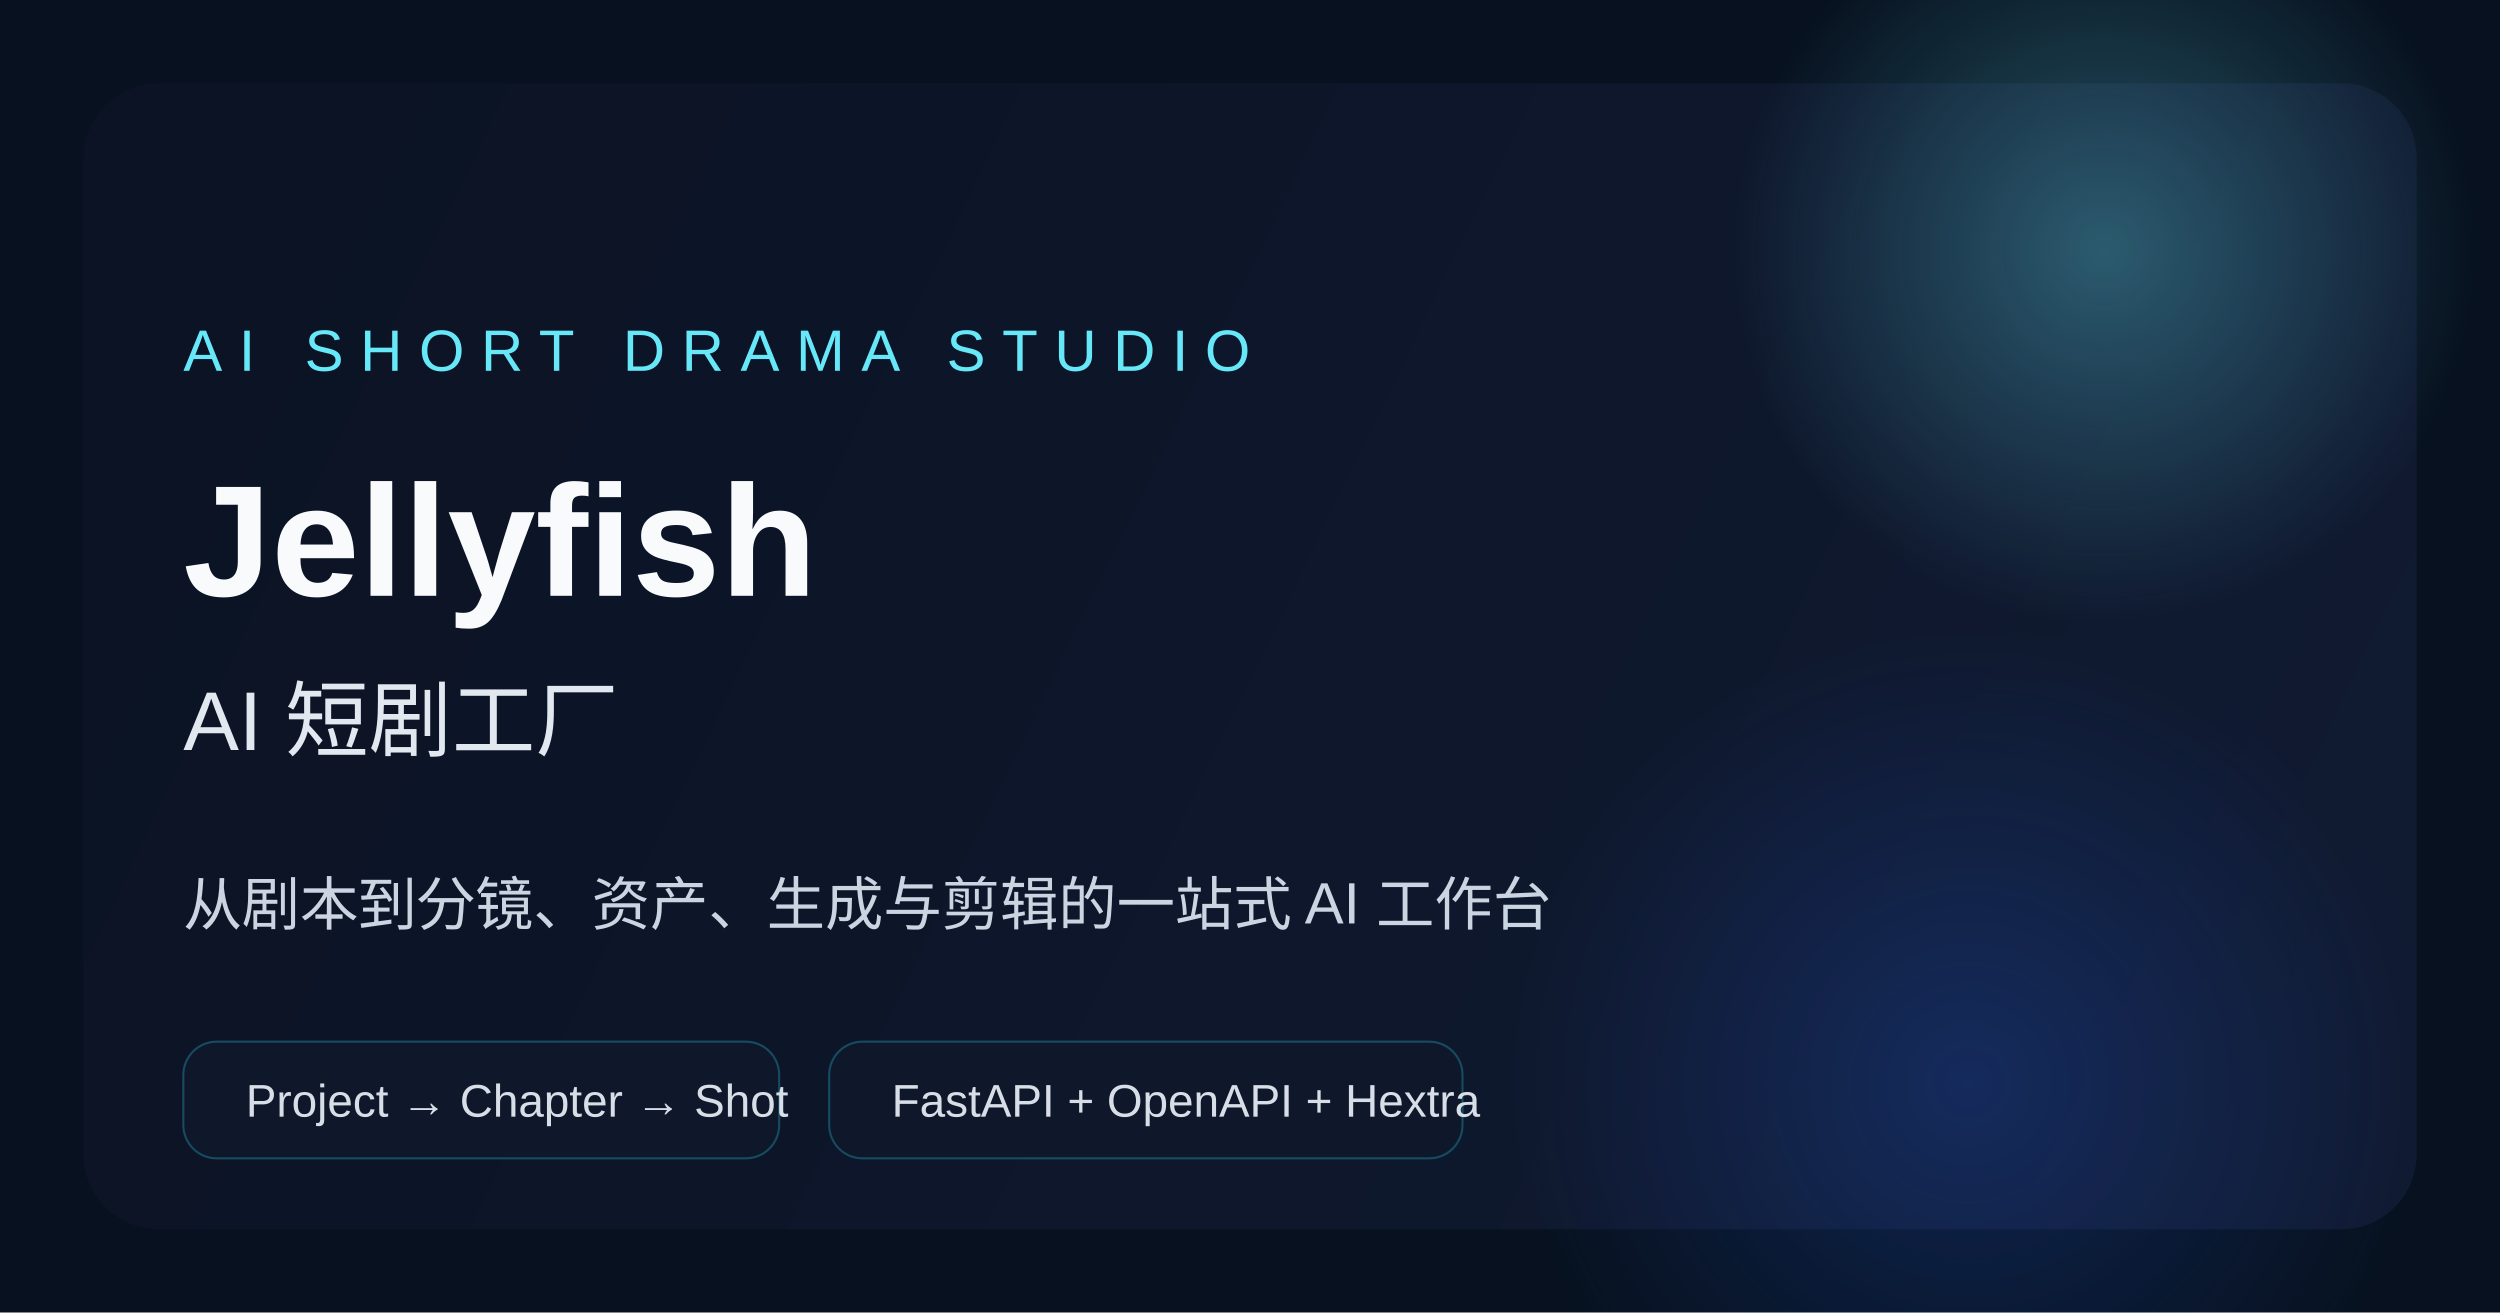
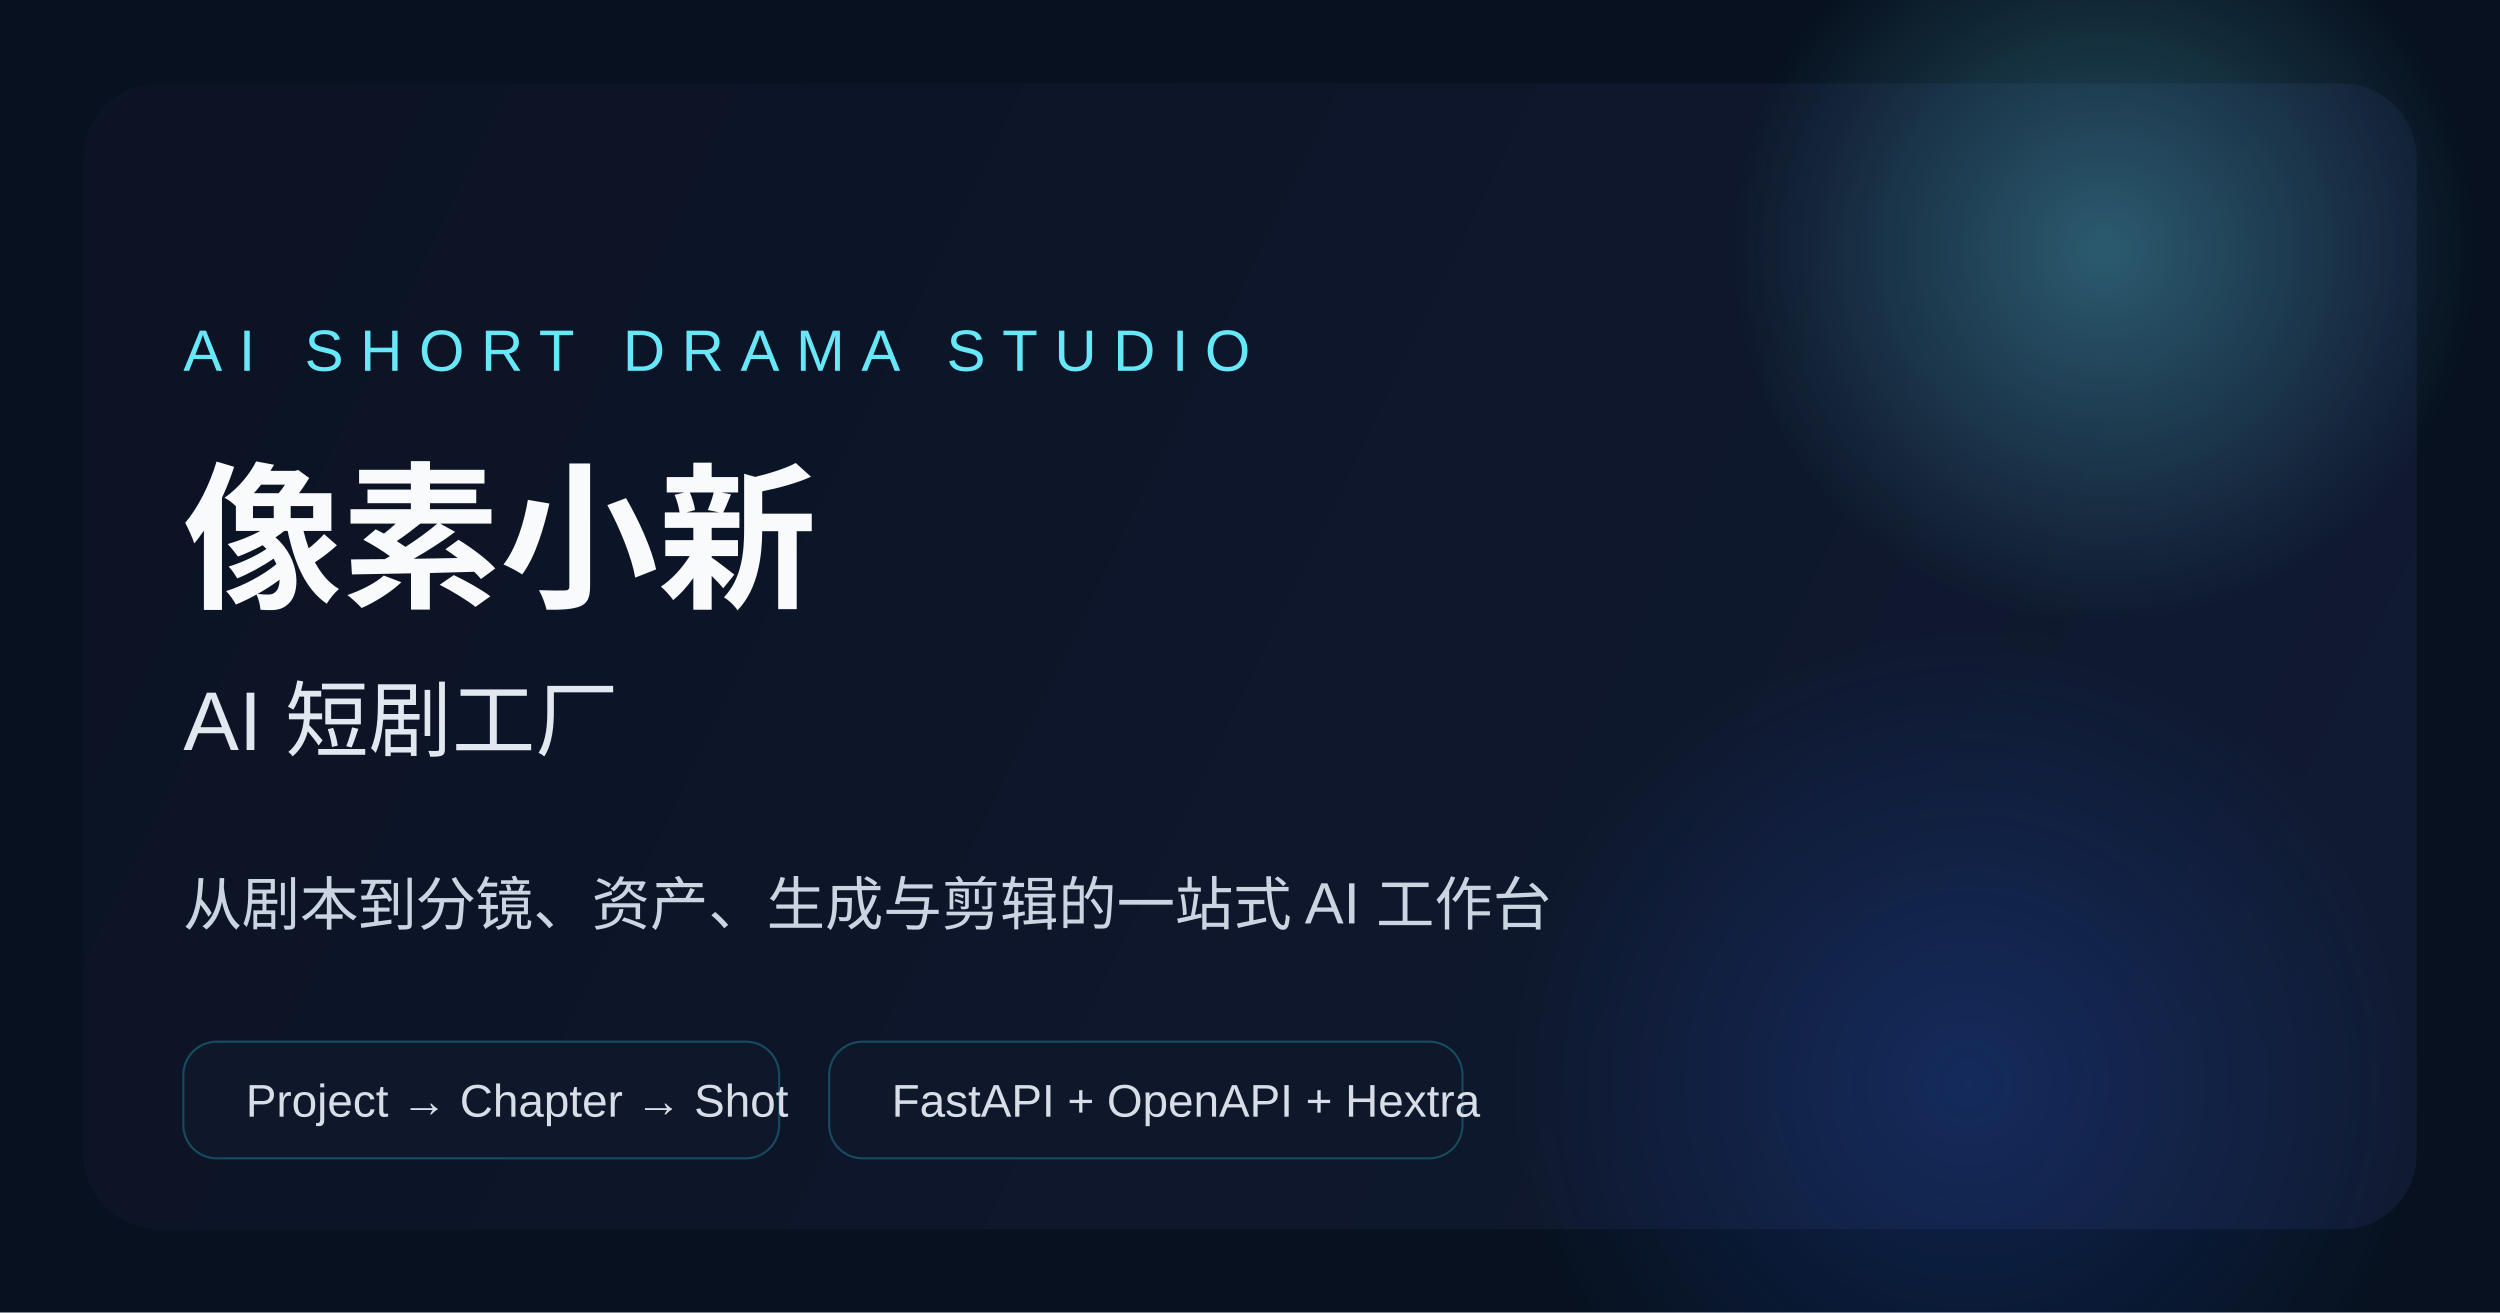
<svg xmlns="http://www.w3.org/2000/svg" width="1200" height="630" viewBox="0 0 1200 630" fill="none">
  <rect width="1200" height="630" fill="#07111F" />
  <rect x="40" y="40" width="1120" height="550" rx="36" fill="url(#panel)" />
  <circle cx="1010" cy="120" r="180" fill="url(#orb)" fill-opacity="0.32" />
  <circle cx="945" cy="520" r="220" fill="url(#orb2)" fill-opacity="0.24" />
  <text x="88" y="178" fill="#67E8F9" font-size="28" font-family="Arial, sans-serif" letter-spacing="8">AI SHORT DRAMA STUDIO</text>
-   <text x="88" y="286" fill="#F8FAFC" font-size="76" font-weight="700" font-family="Arial, sans-serif">Jellyfish</text>
+   <text x="88" y="286" fill="#F8FAFC" font-size="76" font-weight="700" font-family="Arial, 'PingFang SC', 'Hiragino Sans GB', 'Microsoft YaHei', sans-serif">像素小新</text>
  <text x="88" y="360" fill="#E2E8F0" font-size="40" font-family="Arial, sans-serif">AI 短剧工厂</text>
  <text x="88" y="444" fill="#CBD5E1" font-size="28" font-family="Arial, sans-serif">从剧本到分镜、资产、生成与剪辑的一站式 AI 工作台</text>
  <g opacity="0.95">
    <rect x="88" y="500" width="286" height="56" rx="16" fill="#0F172A" stroke="#164E63" />
    <text x="118" y="536" fill="#E2E8F0" font-size="22" font-family="Arial, sans-serif">Project → Chapter → Shot</text>
  </g>
  <g opacity="0.95">
    <rect x="398" y="500" width="304" height="56" rx="16" fill="#0F172A" stroke="#164E63" />
    <text x="428" y="536" fill="#E2E8F0" font-size="22" font-family="Arial, sans-serif">FastAPI + OpenAPI + Hextra</text>
  </g>
  <defs>
    <linearGradient id="panel" x1="104" y1="76" x2="1104" y2="560" gradientUnits="userSpaceOnUse">
      <stop stop-color="#0B1324" />
      <stop offset="1" stop-color="#101A31" />
    </linearGradient>
    <radialGradient id="orb" cx="0" cy="0" r="1" gradientUnits="userSpaceOnUse" gradientTransform="translate(1010 120) rotate(90) scale(180)">
      <stop stop-color="#67E8F9" />
      <stop offset="1" stop-color="#67E8F9" stop-opacity="0" />
    </radialGradient>
    <radialGradient id="orb2" cx="0" cy="0" r="1" gradientUnits="userSpaceOnUse" gradientTransform="translate(945 520) rotate(90) scale(220)">
      <stop stop-color="#2563EB" />
      <stop offset="1" stop-color="#2563EB" stop-opacity="0" />
    </radialGradient>
  </defs>
</svg>
